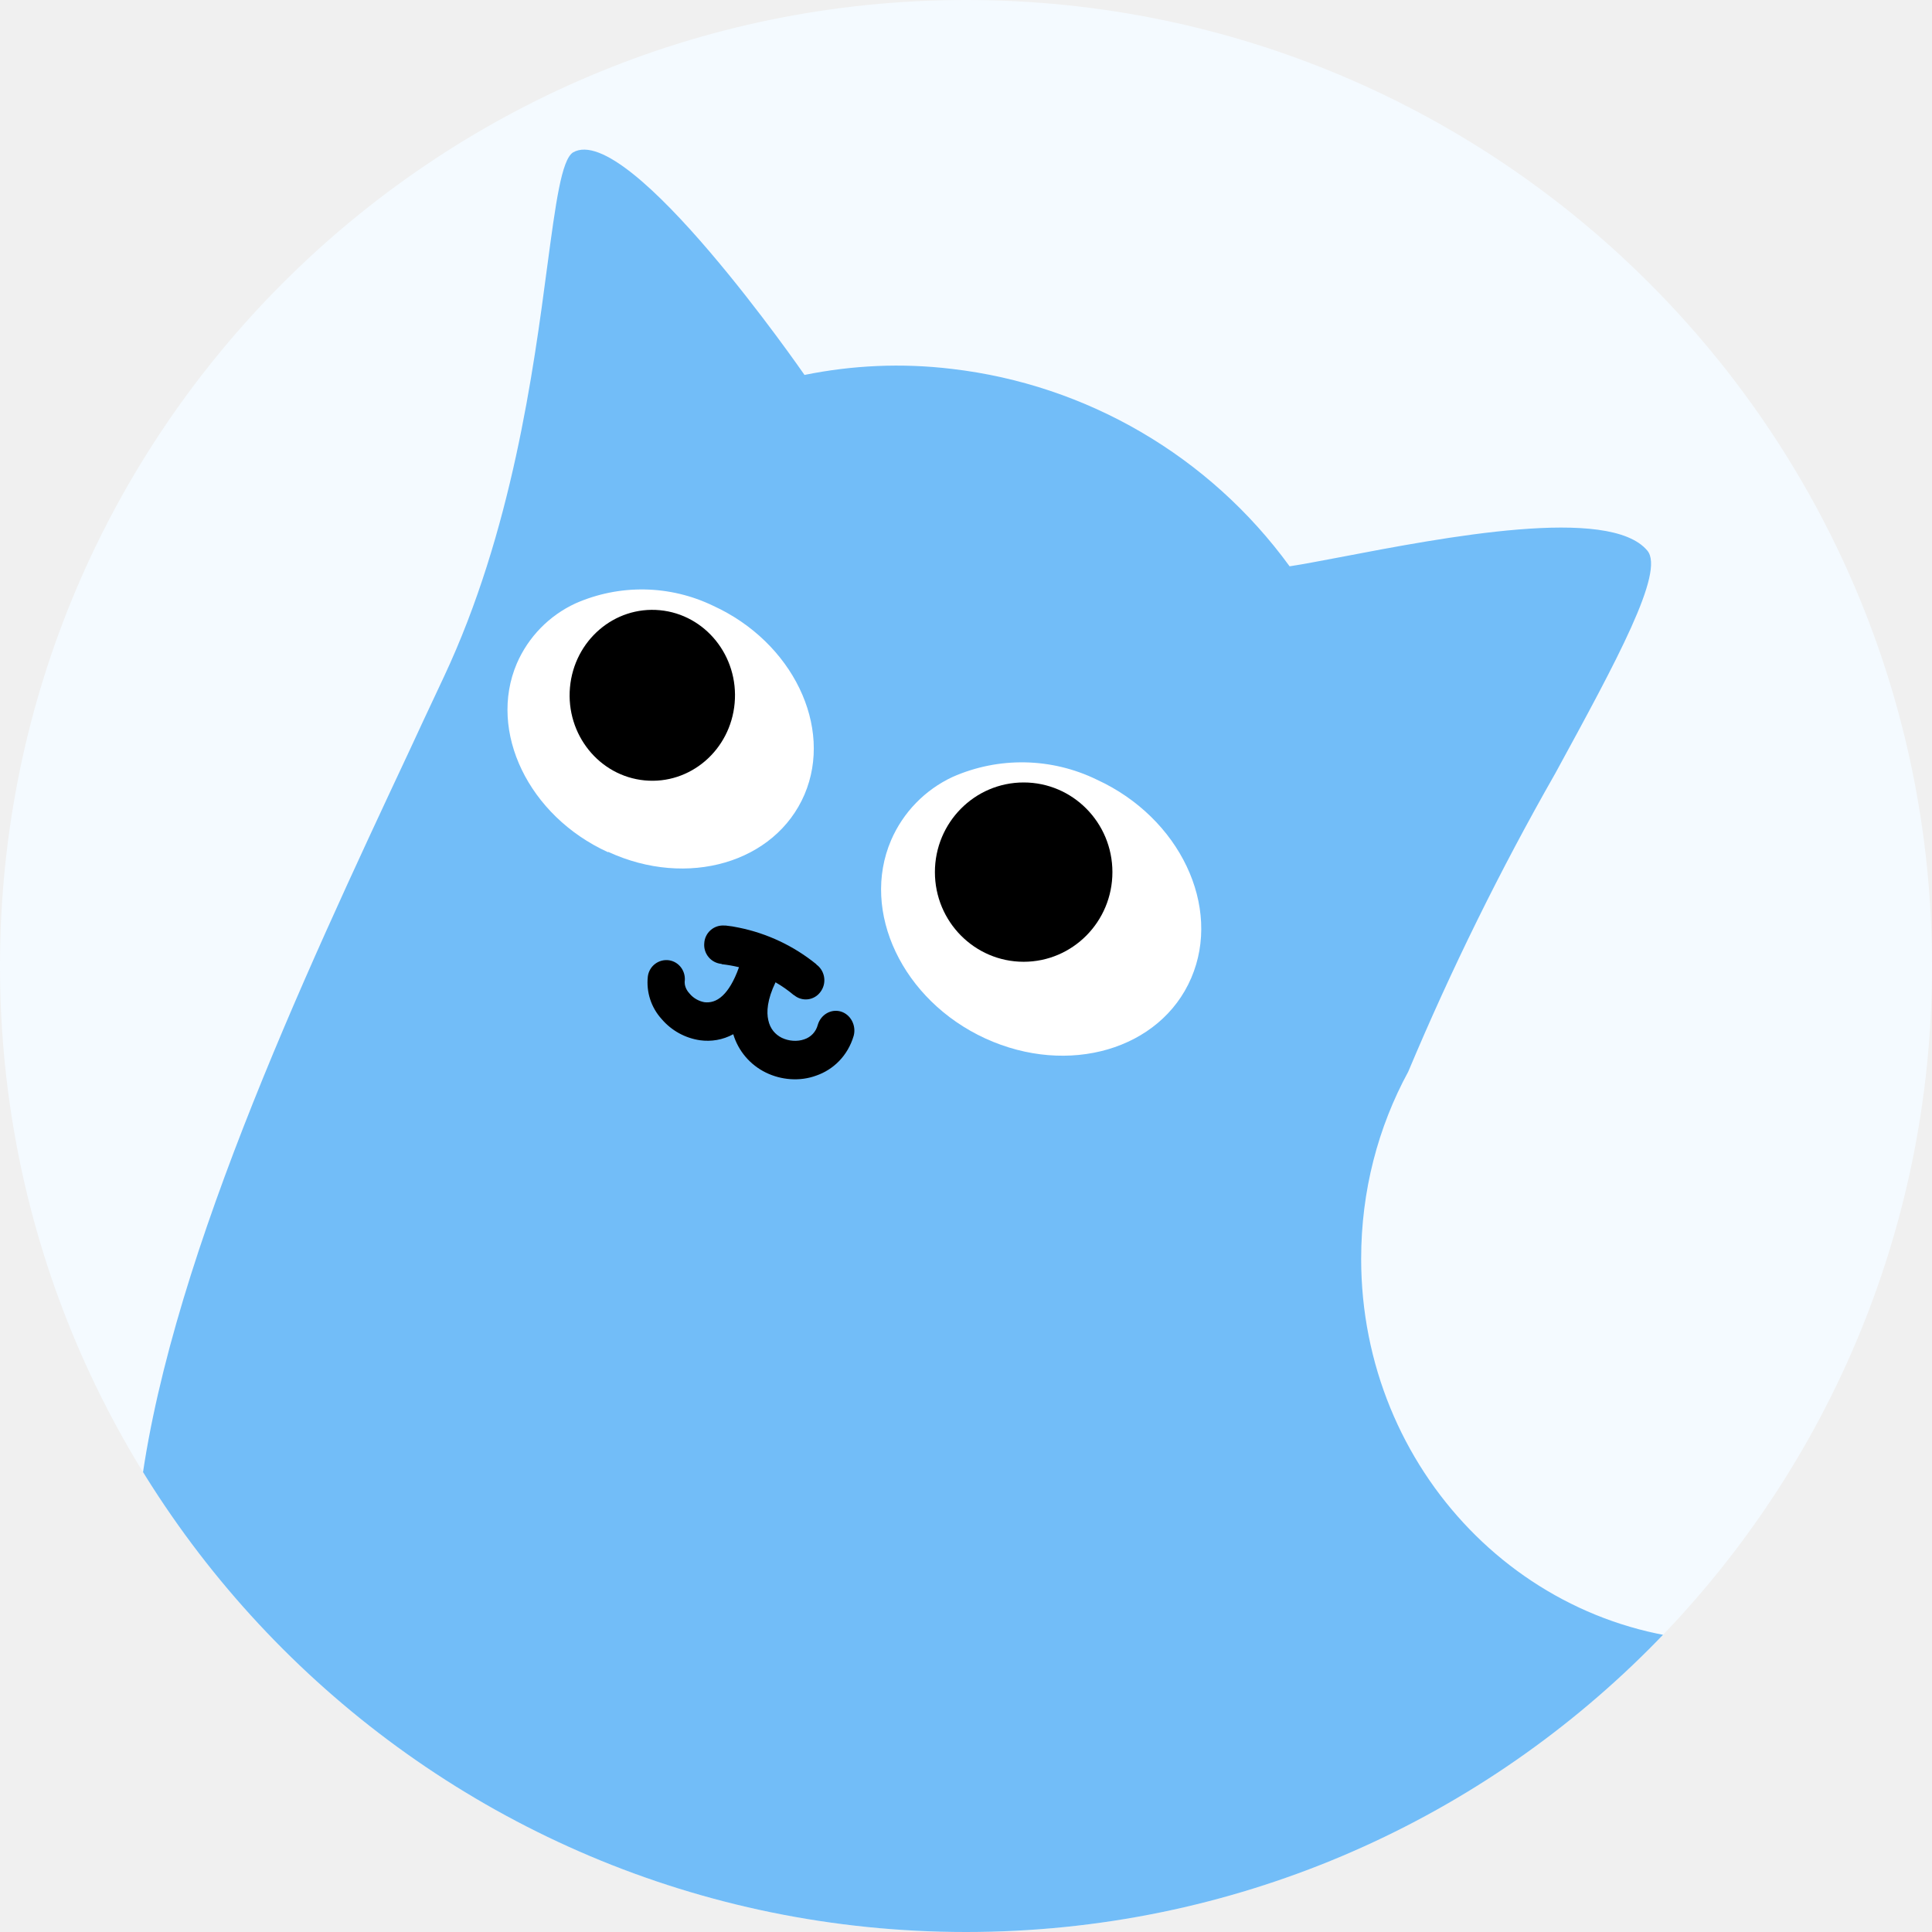
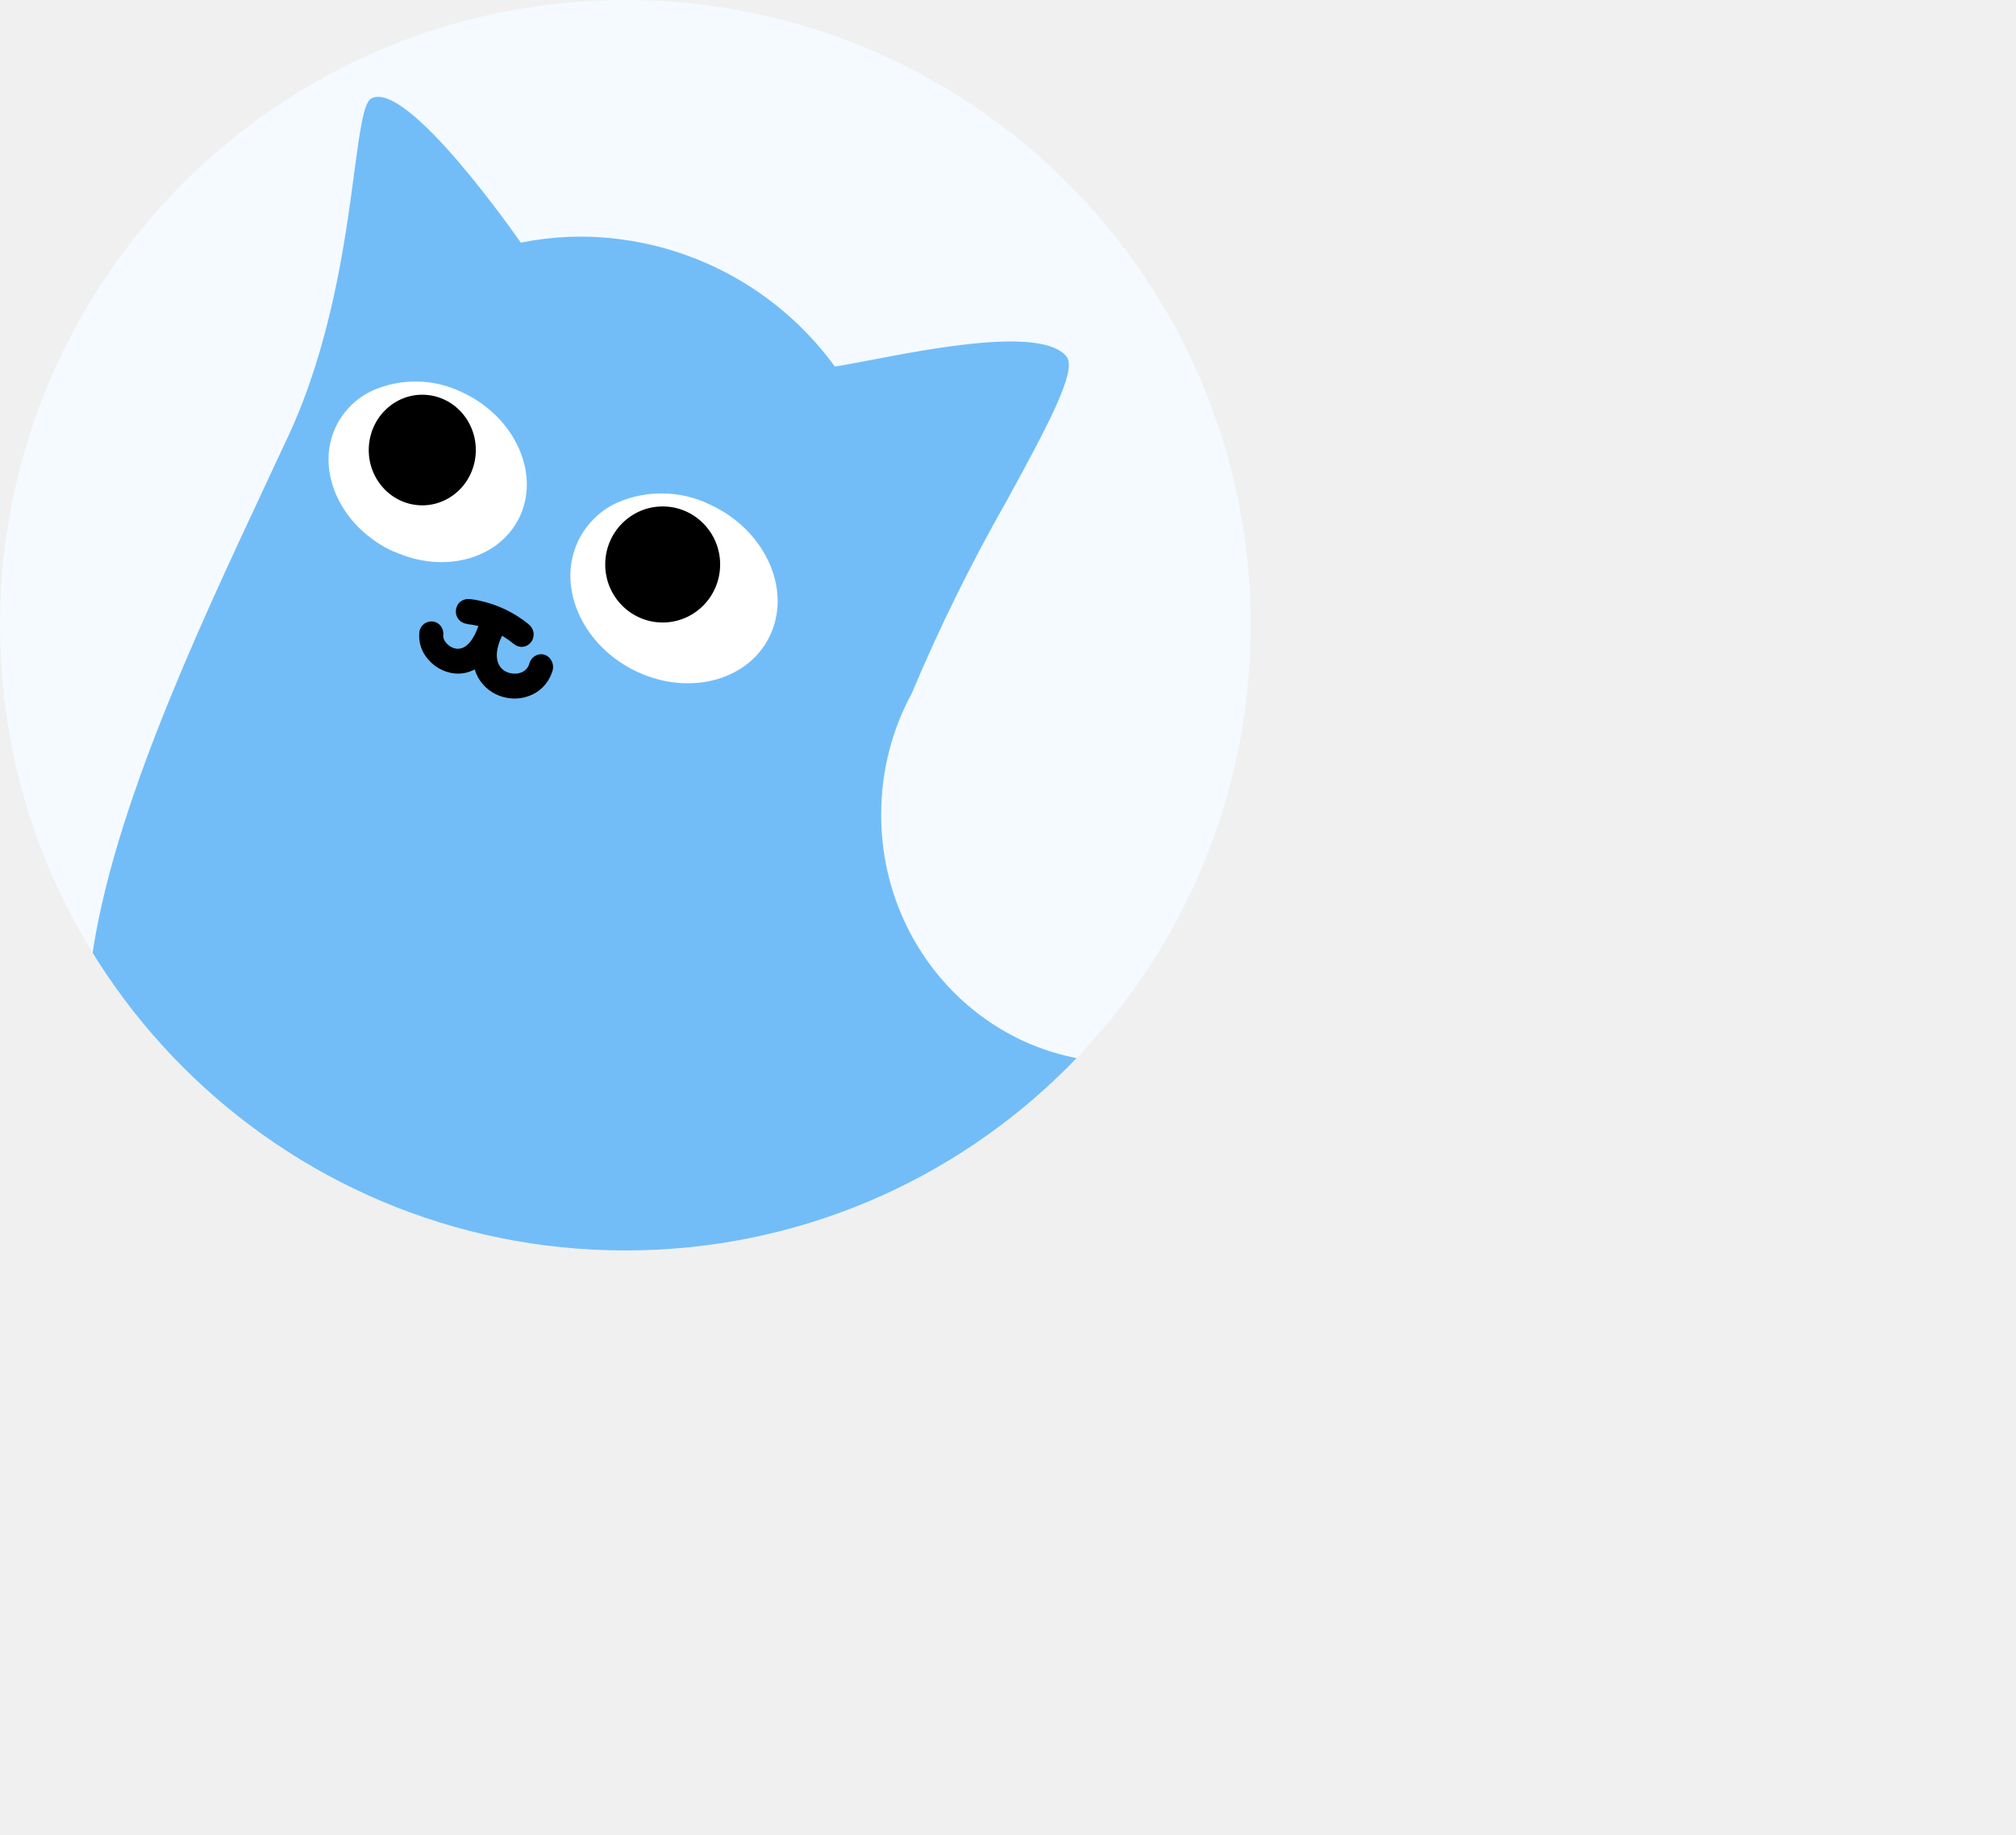
- <svg xmlns="http://www.w3.org/2000/svg" width="64" height="64" fill="none">
+ <svg xmlns="http://www.w3.org/2000/svg" fill="none">
  <g clip-path="url(#a)">
    <rect width="64" height="64" fill="#F4FAFF" rx="32" />
    <ellipse cx="27.75" cy="28.88" fill="#fff" rx="14.32" ry="13.03" />
    <ellipse cx="2.74" cy="2.83" fill="#000" rx="2.74" ry="2.83" transform="rotate(5.45 -200.05 210.97) skewX(.34)" />
    <ellipse cx="33.91" cy="28.89" fill="#000" rx="2.94" ry="2.97" />
    <path fill="#72BDF8" fill-rule="evenodd" d="M26.65 12.42s-5.83-8.44-7.67-7.37c-.38.25-.57 1.67-.85 3.76-.46 3.48-1.17 8.8-3.42 13.6l-.68 1.45-.45.97c-3.55 7.58-8.17 17.43-8.99 25.08C3 64.81 8.75 76.14 14.95 88.34a822.4 822.4 0 0 1 1.58 3.12 4.75 4.75 0 0 0 4.17 2.42h.6c2.14 0 .96-2.8.59-3.68l-.1-.22c-1.57-4.33-2-8.02-2.51-12.32-.13-1.09-.26-2.21-.42-3.4.74.88 1.52 1.72 2.35 2.52 1.09 5.15 2.65 10.15 4.48 14.94a3.32 3.32 0 0 0 3.1 2.16h.68c1.23 0 2.1-1.24 1.8-2.47a64.93 64.93 0 0 1-1.61-8.7 32 32 0 0 0 10.38 3.02C53.3 87.25 65.6 80.37 71.97 69.2c.16-.26.3-.53.44-.8l.04-.07.08-.18a14.34 14.34 0 0 0 1.32-8.2c-.36-2.74 7.56-7.56 15.27-12.25 9.78-5.95 19.2-11.68 10.83-12.65l-3.55-.45c-8.05-1.08-16.1-2.15-24.43 3.35-.8 1.7-1.6 3.2-2.37 4.5-.38 6.65-5.72 11.92-12.25 11.92-6.77 0-12.26-5.67-12.26-12.67 0-2.25.56-4.36 1.56-6.2a91.23 91.23 0 0 1 4.87-9.88c2.04-3.74 3.64-6.68 3.05-7.38-1.25-1.5-6.74-.44-10.19.22-.64.12-1.2.23-1.66.3a16.15 16.15 0 0 0-11.19-6.54c-1.67-.2-3.3-.12-4.88.2Zm-6.5 15.8c2.62 1.21 5.53.36 6.5-1.9.96-2.25-.4-5.05-3.02-6.25a5.44 5.44 0 0 0-4.57-.08 3.9 3.9 0 0 0-1.94 1.99c-.96 2.25.39 5.05 3.02 6.25Zm19.31 4.18c-1.02 2.37-4.07 3.26-6.82 2-2.74-1.26-4.14-4.2-3.12-6.57a4.11 4.11 0 0 1 2.03-2.09 5.67 5.67 0 0 1 4.79.09c2.74 1.26 4.14 4.2 3.12 6.57Z" clip-rule="evenodd" />
    <path fill="#000" fill-rule="evenodd" d="m24 30.66-.05.63.05-.63h.04a3.76 3.76 0 0 1 .44.07 5.95 5.95 0 0 1 2.56 1.21l.02.03h.01l-.36.48.36-.48c.27.22.32.62.1.9a.6.6 0 0 1-.86.1l-.02-.01a4.14 4.14 0 0 0-.6-.42c-.28.58-.3.99-.24 1.25.06.29.23.48.45.59.23.11.51.13.74.05a.68.68 0 0 0 .45-.48c.1-.34.44-.54.77-.44.32.1.51.46.42.8-.2.68-.69 1.13-1.24 1.32-.54.2-1.16.15-1.67-.1a2.08 2.08 0 0 1-1.08-1.27c-.35.19-.73.25-1.1.2a2.06 2.06 0 0 1-1.27-.7 1.8 1.8 0 0 1-.46-1.41.62.62 0 0 1 .7-.54c.34.05.57.37.52.72 0 .08.02.23.16.38.13.16.32.26.5.29.18.02.39-.02.6-.22.18-.17.37-.46.54-.94a4.76 4.76 0 0 0-.57-.1l-.01-.01a.63.63 0 0 1-.57-.69.62.62 0 0 1 .67-.58Z" clip-rule="evenodd" />
  </g>
  <defs>
    <clipPath id="a">
      <rect width="64" height="64" fill="#fff" rx="32" />
    </clipPath>
  </defs>
</svg>
